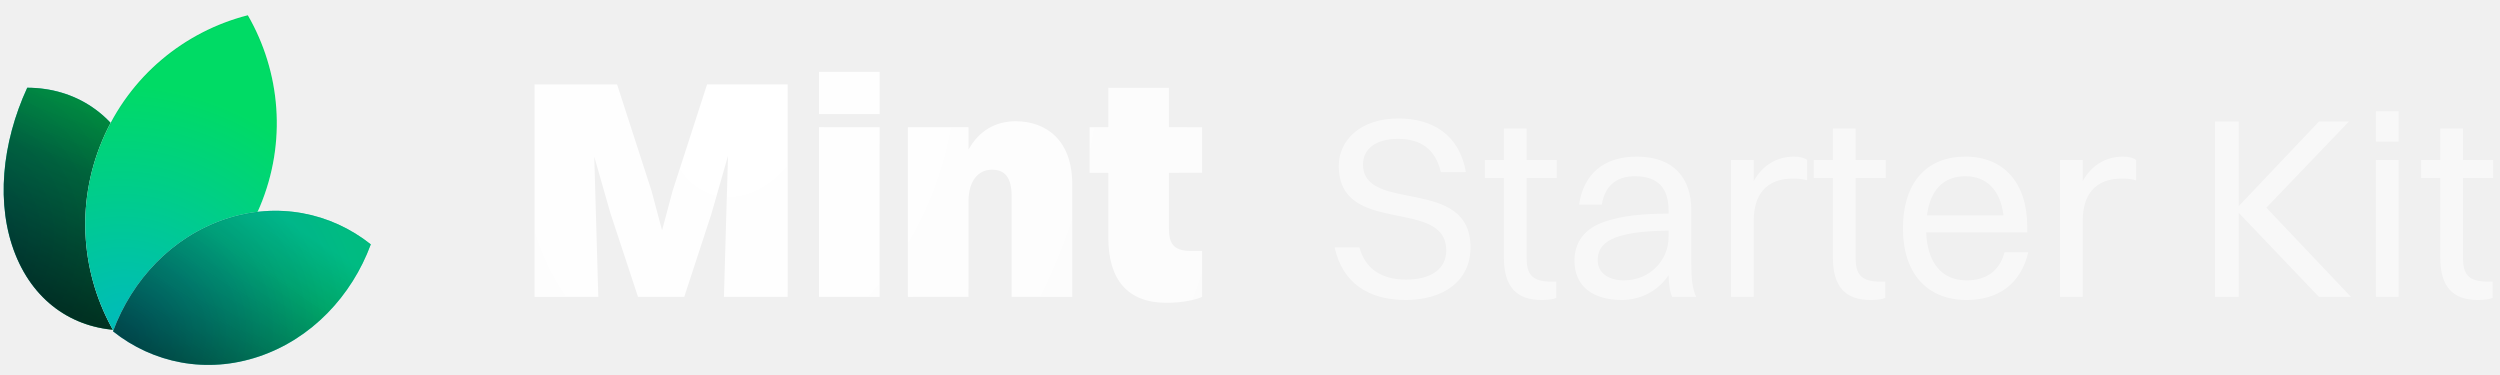
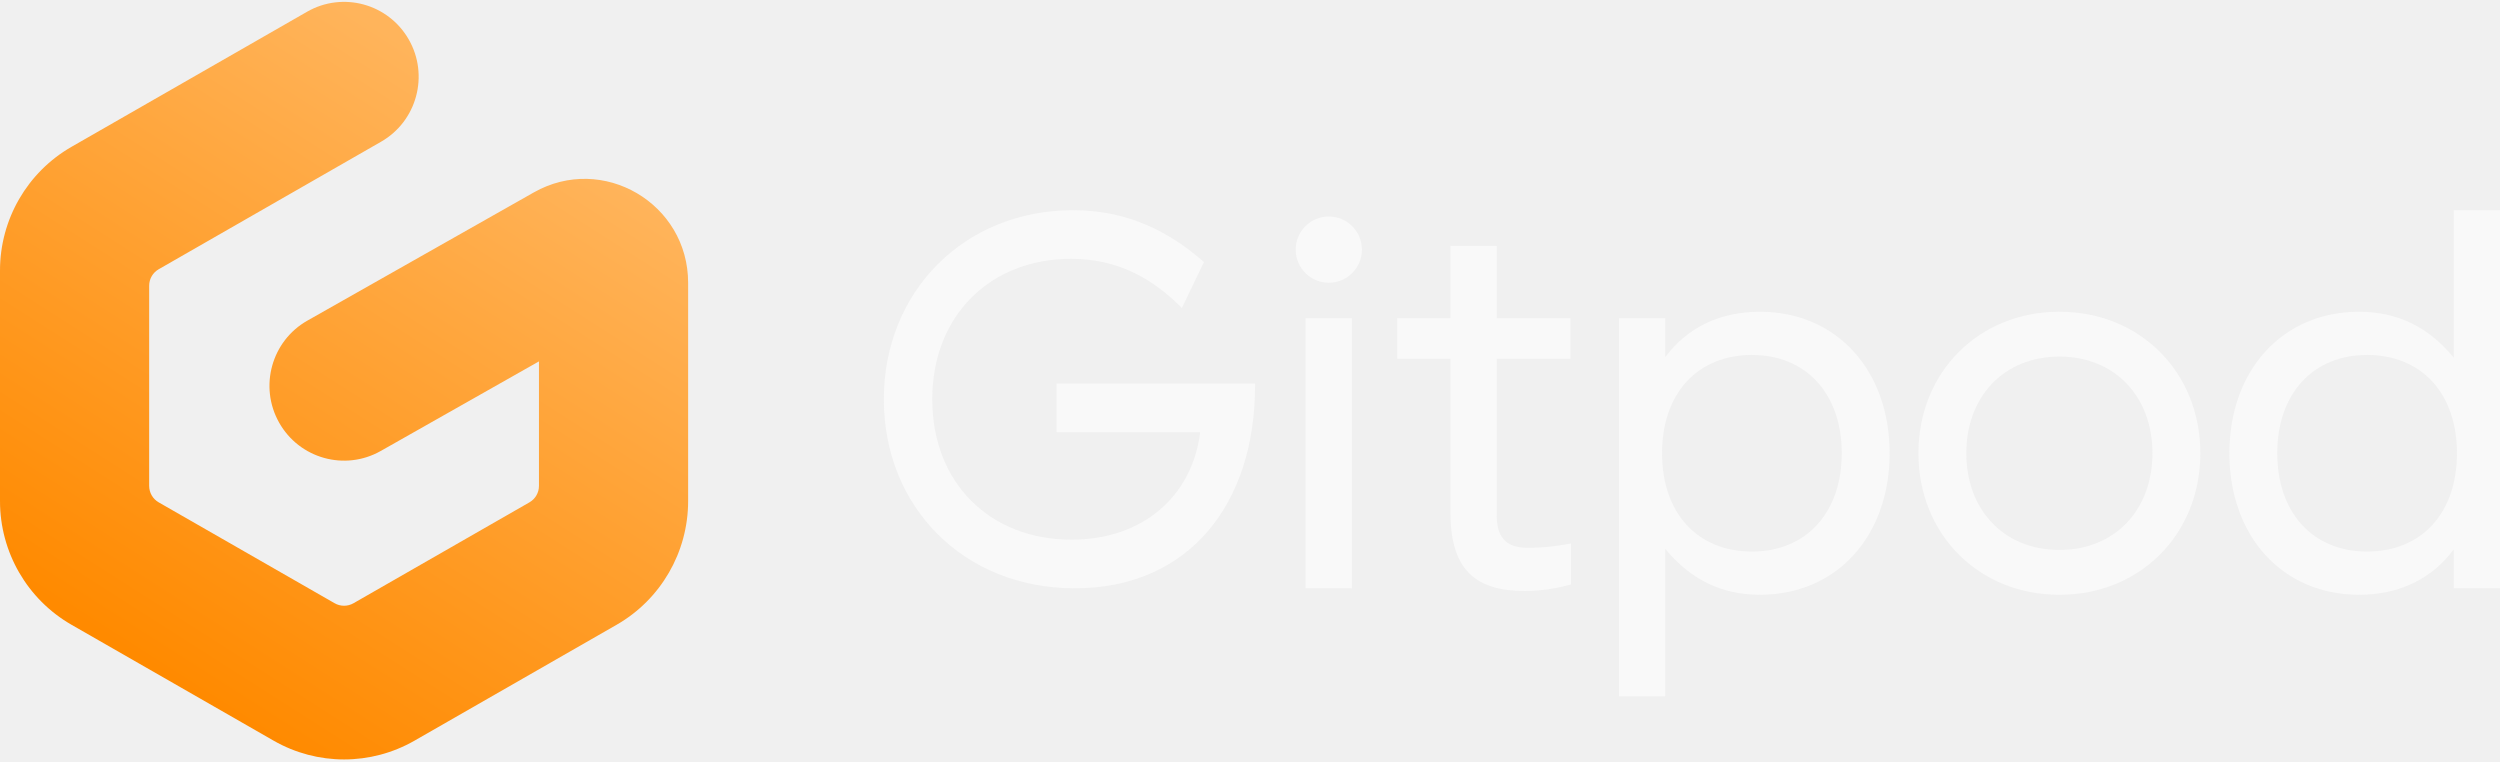
- <svg xmlns="http://www.w3.org/2000/svg" width="160" height="24" viewBox="0 0 160 24" fill="none">
-   <path d="M7.953 21.139C4.896 21.13 2.255 19.458 0.987 16.29C-0.28 13.121 0.109 9.163 1.744 5.615C4.801 5.624 7.442 7.296 8.71 10.465C9.977 13.633 9.588 17.591 7.953 21.139Z" fill="white" />
-   <path d="M7.953 21.139C4.896 21.13 2.255 19.458 0.987 16.29C-0.28 13.121 0.109 9.163 1.744 5.615C4.801 5.624 7.442 7.296 8.71 10.465C9.977 13.633 9.588 17.591 7.953 21.139Z" fill="url(#paint0_radial_115_109)" />
-   <path d="M7.953 21.139C4.896 21.13 2.255 19.458 0.987 16.29C-0.28 13.121 0.109 9.163 1.744 5.615C4.801 5.624 7.442 7.296 8.71 10.465C9.977 13.633 9.588 17.591 7.953 21.139Z" fill="black" fill-opacity="0.5" style="mix-blend-mode:hard-light" />
-   <path d="M7.953 21.139C4.896 21.13 2.255 19.458 0.987 16.29C-0.28 13.121 0.109 9.163 1.744 5.615C4.801 5.624 7.442 7.296 8.71 10.465C9.977 13.633 9.588 17.591 7.953 21.139Z" fill="url(#paint1_linear_115_109)" fill-opacity="0.5" style="mix-blend-mode:hard-light" />
-   <path d="M7.935 21.111C4.897 21.096 2.274 19.431 1.013 16.279C-0.248 13.124 0.136 9.182 1.762 5.643C4.8 5.659 7.423 7.324 8.684 10.476C9.945 13.63 9.561 17.572 7.935 21.111Z" stroke="url(#paint2_linear_115_109)" stroke-opacity="0.05" stroke-width="0.056" />
-   <path d="M7.31 21.257C11.354 20.221 14.884 17.375 16.628 13.236C18.373 9.097 17.945 4.587 15.86 0.976C11.816 2.012 8.287 4.858 6.542 8.998C4.797 13.137 5.225 17.646 7.31 21.257Z" fill="white" />
-   <path d="M7.31 21.257C11.354 20.221 14.884 17.375 16.628 13.236C18.373 9.097 17.945 4.587 15.86 0.976C11.816 2.012 8.287 4.858 6.542 8.998C4.797 13.137 5.225 17.646 7.31 21.257Z" fill="url(#paint3_radial_115_109)" />
-   <path d="M16.602 13.225C14.864 17.349 11.351 20.187 7.324 21.225C5.253 17.624 4.829 13.132 6.568 9.009C8.306 4.885 11.819 2.047 15.846 1.009C17.918 4.61 18.341 9.101 16.602 13.225Z" stroke="url(#paint4_linear_115_109)" stroke-opacity="0.05" stroke-width="0.056" />
-   <path d="M7.234 21.207C9.789 23.237 13.21 23.951 16.577 22.814C19.944 21.677 22.506 18.945 23.73 15.638C21.175 13.608 17.754 12.894 14.387 14.031C11.02 15.168 8.458 17.901 7.234 21.207Z" fill="white" />
-   <path d="M7.234 21.207C9.789 23.237 13.21 23.951 16.577 22.814C19.944 21.677 22.506 18.945 23.73 15.638C21.175 13.608 17.754 12.894 14.387 14.031C11.02 15.168 8.458 17.901 7.234 21.207Z" fill="url(#paint5_radial_115_109)" />
-   <path d="M7.234 21.207C9.789 23.237 13.21 23.951 16.577 22.814C19.944 21.677 22.506 18.945 23.73 15.638C21.175 13.608 17.754 12.894 14.387 14.031C11.02 15.168 8.458 17.901 7.234 21.207Z" fill="black" fill-opacity="0.2" style="mix-blend-mode:hard-light" />
-   <path d="M7.234 21.207C9.789 23.237 13.21 23.951 16.577 22.814C19.944 21.677 22.506 18.945 23.73 15.638C21.175 13.608 17.754 12.894 14.387 14.031C11.02 15.168 8.458 17.901 7.234 21.207Z" fill="url(#paint6_linear_115_109)" fill-opacity="0.5" style="mix-blend-mode:hard-light" />
-   <path d="M16.568 22.787C13.218 23.918 9.814 23.212 7.267 21.198C8.492 17.907 11.044 15.189 14.396 14.058C17.747 12.927 21.15 13.633 23.697 15.648C22.472 18.938 19.92 21.656 16.568 22.787Z" stroke="url(#paint7_linear_115_109)" stroke-opacity="0.05" stroke-width="0.056" />
-   <path d="M34.212 19V5.4H39.492L41.692 12.2L42.372 14.74L43.052 12.2L45.252 5.4H50.412V19H46.332L46.592 9.98L45.532 13.68L43.792 19H40.832L39.052 13.6L38.032 10.02L38.292 19H34.212ZM52.416 7.3V4.6H56.295V7.3H52.416ZM52.416 19V8.14H56.295V19H52.416ZM58.104 19V8.14H61.984V9.58C62.664 8.34 63.744 7.76 65.004 7.76C66.964 7.76 68.624 8.98 68.624 11.78V19H64.744V12.56C64.744 11.34 64.304 10.86 63.484 10.86C62.604 10.86 61.984 11.58 61.984 12.88V19H58.104ZM70.933 15.22V11.06H69.733V8.14H70.933V5.62H74.813V8.14H76.933V11.06H74.813V14.6C74.813 15.5 75.033 16.06 76.213 16.06H76.933V19C76.493 19.2 75.673 19.38 74.653 19.38C72.153 19.38 70.933 17.88 70.933 15.22Z" fill="url(#paint8_radial_115_109)" />
-   <path d="M87.232 10.519C87.232 13.687 94.112 11.229 94.112 15.832C94.112 17.994 92.364 19.198 89.971 19.198C87.562 19.198 85.912 18.093 85.417 15.832H87.001C87.364 17.169 88.371 17.895 89.987 17.895C91.671 17.895 92.561 17.152 92.561 16.03C92.561 12.598 85.681 15.155 85.681 10.618C85.681 9.001 87.034 7.582 89.509 7.582C91.671 7.582 93.403 8.621 93.816 11.014H92.215C91.868 9.529 90.912 8.886 89.476 8.886C88.057 8.886 87.232 9.529 87.232 10.519ZM96.25 16.476V11.393H95.029V10.239H96.25V8.226H97.702V10.239H99.632V11.393H97.702V16.476C97.702 17.532 98.015 18.026 99.302 18.026H99.599V19.066C99.434 19.148 99.071 19.198 98.659 19.198C97.025 19.198 96.25 18.323 96.25 16.476ZM102.516 13.093H101.064C101.345 11.162 102.615 10.024 104.76 10.024C107.103 10.024 108.242 11.393 108.242 13.44V16.888C108.242 17.895 108.324 18.521 108.555 19H107.021C106.856 18.654 106.806 18.142 106.79 17.614C106.047 18.72 104.859 19.198 103.803 19.198C101.988 19.198 100.767 18.357 100.767 16.69C100.767 15.486 101.427 14.611 102.714 14.182C103.902 13.786 105.107 13.687 106.79 13.671V13.473C106.79 12.053 106.13 11.278 104.628 11.278C103.374 11.278 102.698 11.971 102.516 13.093ZM102.252 16.657C102.252 17.465 102.929 17.944 103.952 17.944C105.569 17.944 106.79 16.674 106.79 15.172V14.759C103.061 14.793 102.252 15.585 102.252 16.657ZM110.787 19V10.239H112.239V11.591C112.833 10.519 113.774 10.024 114.83 10.024C115.176 10.024 115.49 10.107 115.655 10.239V11.542C115.407 11.46 115.094 11.427 114.747 11.427C112.998 11.427 112.239 12.515 112.239 14.1V19H110.787ZM117.305 16.476V11.393H116.084V10.239H117.305V8.226H118.757V10.239H120.688V11.393H118.757V16.476C118.757 17.532 119.071 18.026 120.358 18.026H120.655V19.066C120.49 19.148 120.127 19.198 119.714 19.198C118.081 19.198 117.305 18.323 117.305 16.476ZM129.809 16.145C129.33 18.192 127.862 19.198 125.865 19.198C123.324 19.198 121.79 17.482 121.79 14.627C121.79 11.658 123.324 10.024 125.783 10.024C128.258 10.024 129.743 11.723 129.743 14.512V14.875H123.275C123.357 16.838 124.281 17.944 125.865 17.944C127.103 17.944 127.977 17.35 128.291 16.145H129.809ZM125.783 11.278C124.38 11.278 123.539 12.152 123.324 13.786H128.225C128.027 12.169 127.152 11.278 125.783 11.278ZM131.843 19V10.239H133.295V11.591C133.889 10.519 134.829 10.024 135.885 10.024C136.232 10.024 136.545 10.107 136.71 10.239V11.542C136.463 11.46 136.149 11.427 135.803 11.427C134.054 11.427 133.295 12.515 133.295 14.1V19H131.843ZM141.763 19V7.78H143.281V13.192L148.413 7.78H150.327L145.047 13.291L150.459 19H148.413L143.281 13.621V19H141.763ZM152.06 9.067V7.12H153.512V9.067H152.06ZM152.06 19V10.239H153.512V19H152.06ZM156.178 16.476V11.393H154.957V10.239H156.178V8.226H157.63V10.239H159.56V11.393H157.63V16.476C157.63 17.532 157.943 18.026 159.23 18.026H159.527V19.066C159.362 19.148 158.999 19.198 158.587 19.198C156.953 19.198 156.178 18.323 156.178 16.476Z" fill="white" fill-opacity="0.55" />
+ <svg xmlns="http://www.w3.org/2000/svg" width="243" height="74" fill="none" viewBox="0 0 396 120">
+   <path fill="#F9F9F9" d="M170.253 92.889C152.612 92.889 140 79.97 140 62.944C140 45.919 152.698 33 169.997 33C178.519 33 185.166 36.337 190.705 41.213L187.211 48.486C182.951 44.208 177.496 40.7 169.656 40.7C156.873 40.7 147.67 49.683 147.67 62.944C147.67 76.206 156.788 85.189 169.742 85.189C180.905 85.189 188.831 78.43 190.109 68.163H167.355V60.463H198.801V60.806C198.801 79.628 188.234 92.889 170.253 92.889Z" />
+   <path fill="#F9F9F9" d="M206.802 50.111H214.131V92.889H206.802V50.111Z" />
+   <path fill="#F9F9F9" d="M248.843 92.29V85.788C246.542 86.216 244.667 86.472 241.94 86.472C238.361 86.472 237.083 84.59 237.083 81.339V56.528H248.758V50.111H237.083V38.647H229.754V50.111H221.317V56.528H229.754V80.911C229.754 89.98 233.759 93.317 241.514 93.317C244.241 93.317 246.627 92.889 248.843 92.29Z" />
+   <path fill="#F9F9F9" fill-rule="evenodd" d="M263.78 110H256.451V50.111H263.78V56.271C267.274 51.566 272.473 49.084 278.779 49.084C290.88 49.084 299.317 58.324 299.317 71.5C299.317 84.675 290.88 93.916 278.779 93.916C272.728 93.916 267.786 91.52 263.78 86.643V110ZM263.269 71.5C263.269 80.997 268.893 87.071 277.501 87.071C286.108 87.071 291.732 80.911 291.732 71.5C291.732 62.089 286.108 55.929 277.501 55.929C268.893 55.929 263.269 62.003 263.269 71.5Z" clip-rule="evenodd" />
+   <path fill="#F9F9F9" fill-rule="evenodd" d="M303.879 71.5C303.879 84.333 313.424 93.916 326.207 93.916C338.99 93.916 348.534 84.333 348.534 71.5C348.534 58.667 338.99 49.084 326.207 49.084C313.424 49.084 303.879 58.667 303.879 71.5ZM340.95 71.5C340.95 80.398 335.07 86.814 326.207 86.814C317.344 86.814 311.464 80.398 311.464 71.5C311.464 62.602 317.344 56.186 326.207 56.186C335.07 56.186 340.95 62.602 340.95 71.5Z" clip-rule="evenodd" />
+   <path fill="#F9F9F9" fill-rule="evenodd" d="M388.671 33H396V92.889H388.671V86.729C385.177 91.434 379.979 93.916 373.673 93.916C361.571 93.916 353.135 84.675 353.135 71.5C353.135 58.324 361.571 49.084 373.673 49.084C379.723 49.084 384.666 51.48 388.671 56.357V33ZM389.182 71.5C389.182 62.003 383.558 55.929 374.951 55.929C366.344 55.929 360.719 62.089 360.719 71.5C360.719 80.911 366.344 87.071 374.951 87.071C383.558 87.071 389.182 80.997 389.182 71.5Z" clip-rule="evenodd" />
+   <path fill="#F9F9F9" d="M210.483 44.489C213.379 44.489 215.728 42.141 215.728 39.245C215.728 36.348 213.379 34 210.483 34C207.586 34 205.238 36.348 205.238 39.245C205.238 42.141 207.586 44.489 210.483 44.489Z" />
+   <path fill="url(#paint0_linear)" fill-rule="evenodd" d="M64.758 5.976C67.995 11.661 66.027 18.904 60.362 22.152L25.137 42.352C24.204 42.887 23.629 43.879 23.629 44.954V76.673C23.629 77.748 24.204 78.74 25.137 79.275L53.008 95.257C53.932 95.787 55.068 95.787 55.992 95.257L83.863 79.275C84.796 78.74 85.371 77.748 85.371 76.673V56.947L60.306 71.14C54.623 74.357 47.417 72.343 44.21 66.64C41.004 60.937 43.011 53.705 48.694 50.487L84.559 30.18C95.483 23.995 109 31.916 109 44.504V79.076C109 87.174 104.676 94.651 97.67 98.669L65.656 117.027C58.743 120.991 50.257 120.991 43.344 117.027L11.33 98.669C4.324 94.651 0 87.174 0 79.076V42.551C0 34.453 4.324 26.976 11.33 22.959L48.638 1.564C54.304 -1.685 61.521 0.291 64.758 5.976Z" clip-rule="evenodd" />
  <defs>
-     <radialGradient id="paint0_radial_115_109" cx="0" cy="0" r="1" gradientUnits="userSpaceOnUse" gradientTransform="translate(-3.00503 15.023) rotate(-10.029) scale(17.9572 17.784)">
-       <stop stop-color="#00B0BB" />
-       <stop offset="1" stop-color="#00DB65" />
-     </radialGradient>
-     <linearGradient id="paint1_linear_115_109" x1="7.39" y1="4.813" x2="1.63" y2="18.689" gradientUnits="userSpaceOnUse">
-       <stop stop-color="#18E299" />
-       <stop offset="1" />
+     <linearGradient id="paint0_linear" x1="82.04" x2="25.812" y1="18.146" y2="106.234" gradientUnits="userSpaceOnUse">
+       <stop stop-color="#FFB45B" />
+       <stop offset="1" stop-color="#FF8A00" />
    </linearGradient>
-     <linearGradient id="paint2_linear_115_109" x1="7.948" y1="8.016" x2="1.761" y2="18.746" gradientUnits="userSpaceOnUse">
-       <stop />
-       <stop offset="1" stop-opacity="0" />
-     </linearGradient>
-     <radialGradient id="paint3_radial_115_109" cx="0" cy="0" r="1" gradientUnits="userSpaceOnUse" gradientTransform="translate(8.11404 20.8822) rotate(-75.7542) scale(21.6246 23.7772)">
-       <stop stop-color="#00BBBB" />
-       <stop offset="0.713" stop-color="#00DB65" />
-     </radialGradient>
-     <linearGradient id="paint4_linear_115_109" x1="7.602" y1="5.871" x2="15.556" y2="16.372" gradientUnits="userSpaceOnUse">
-       <stop />
-       <stop offset="1" stop-opacity="0" />
-     </linearGradient>
-     <radialGradient id="paint5_radial_115_109" cx="0" cy="0" r="1" gradientUnits="userSpaceOnUse" gradientTransform="translate(7.84537 21.5181) rotate(-20.3525) scale(18.5603 17.32)">
-       <stop stop-color="#00B0BB" />
-       <stop offset="1" stop-color="#00DB65" />
-     </radialGradient>
-     <linearGradient id="paint6_linear_115_109" x1="16.808" y1="13.007" x2="10.041" y2="22.994" gradientUnits="userSpaceOnUse">
-       <stop stop-color="#00B1BC" />
-       <stop offset="1" />
-     </linearGradient>
-     <linearGradient id="paint7_linear_115_109" x1="16.808" y1="13.007" x2="14.169" y2="23.841" gradientUnits="userSpaceOnUse">
-       <stop />
-       <stop offset="1" stop-opacity="0" />
-     </linearGradient>
-     <radialGradient id="paint8_radial_115_109" cx="0" cy="0" r="1" gradientUnits="userSpaceOnUse" gradientTransform="translate(47.2781 7) rotate(19.0047) scale(67.5582 85.7506)">
-       <stop stop-color="white" />
-       <stop offset="1" stop-color="white" stop-opacity="0.5" />
-     </radialGradient>
  </defs>
</svg>
